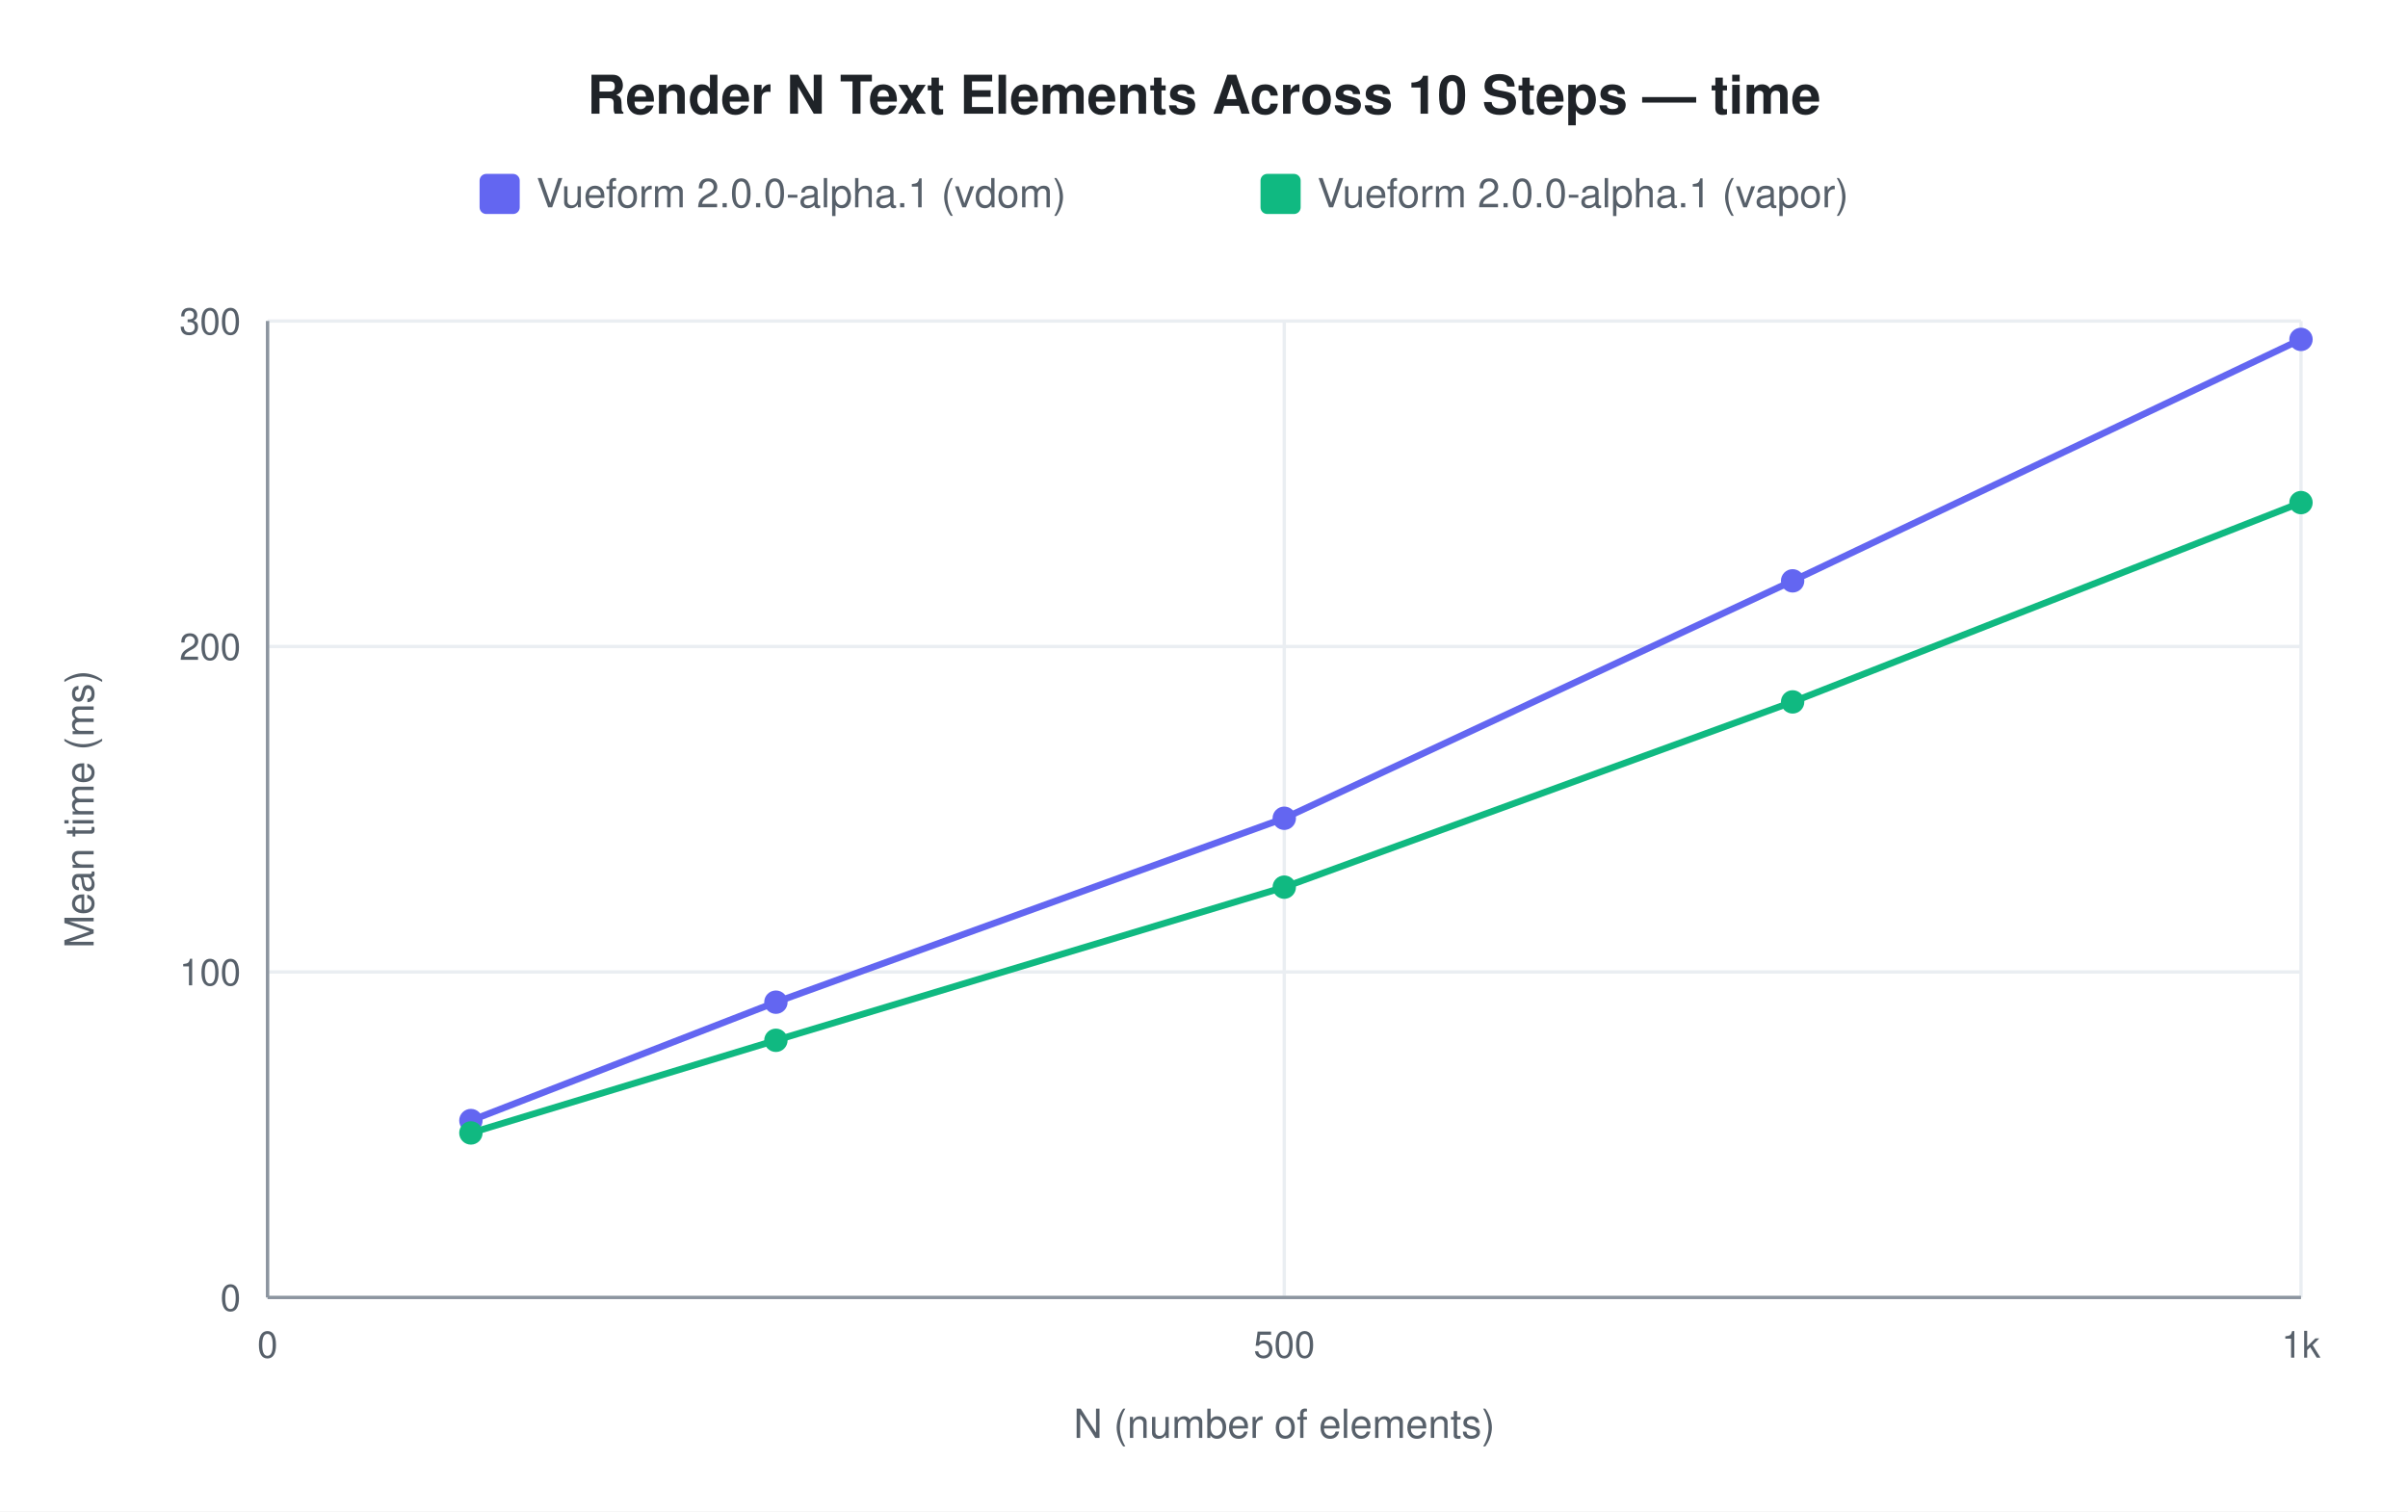
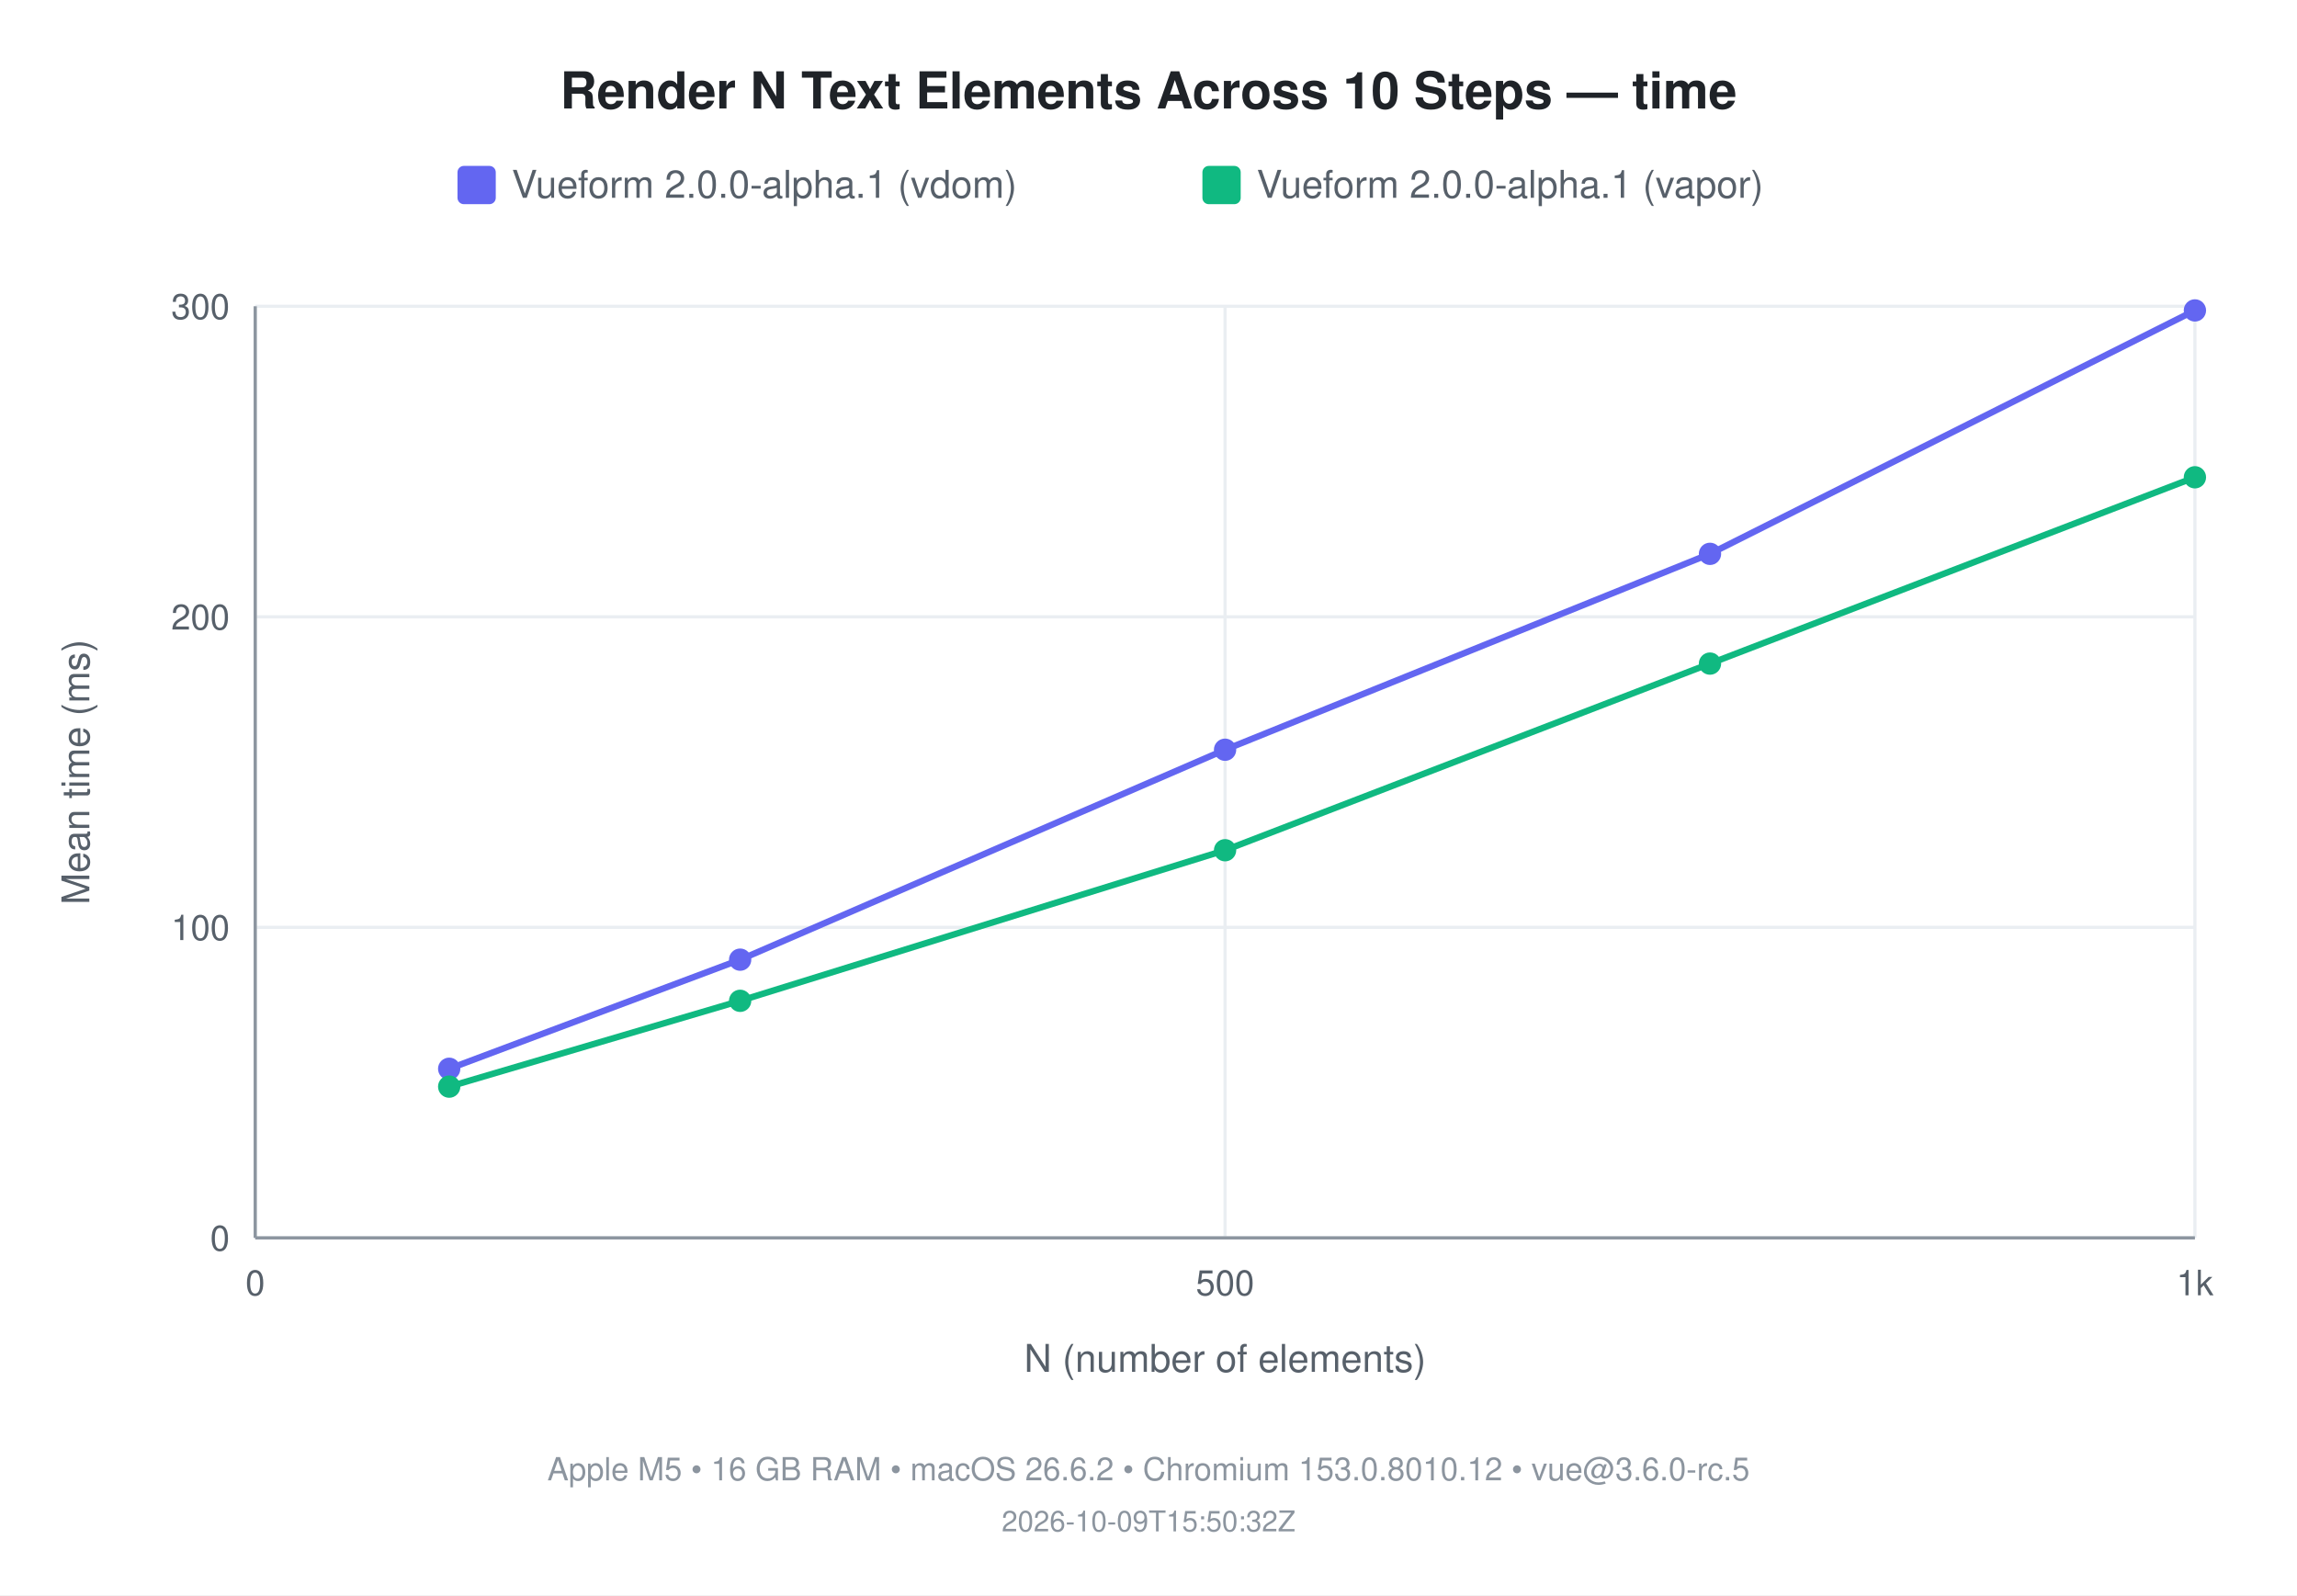
- <svg xmlns="http://www.w3.org/2000/svg" width="720" height="452" viewBox="0 0 720 452" font-family="-apple-system, 'Segoe UI', Helvetica, Arial, sans-serif">
-   <rect width="720" height="452" fill="#ffffff" />
+ <svg xmlns="http://www.w3.org/2000/svg" width="720" height="500" viewBox="0 0 720 500" font-family="-apple-system, 'Segoe UI', Helvetica, Arial, sans-serif">
+   <rect width="720" height="500" fill="#ffffff" />
  <text x="360" y="34" font-size="16" font-weight="600" fill="#1f2328" text-anchor="middle">Render N Text Elements Across 10 Steps — time</text>
  <rect x="143.4" y="52" width="12" height="12" rx="2" fill="#6366f1" />
  <text x="160.4" y="62" font-size="12" fill="#57606a">Vueform 2.0.0-alpha.1 (vdom)</text>
  <rect x="376.9" y="52" width="12" height="12" rx="2" fill="#10b981" />
  <text x="393.9" y="62" font-size="12" fill="#57606a">Vueform 2.0.0-alpha.1 (vapor)</text>
  <line x1="80" y1="388" x2="688" y2="388" stroke="#eaeef2" stroke-width="1" />
  <text x="72" y="392" font-size="11" fill="#57606a" text-anchor="end">0</text>
  <line x1="80" y1="290.667" x2="688" y2="290.667" stroke="#eaeef2" stroke-width="1" />
  <text x="72" y="294.667" font-size="11" fill="#57606a" text-anchor="end">100</text>
  <line x1="80" y1="193.333" x2="688" y2="193.333" stroke="#eaeef2" stroke-width="1" />
  <text x="72" y="197.333" font-size="11" fill="#57606a" text-anchor="end">200</text>
  <line x1="80" y1="96" x2="688" y2="96" stroke="#eaeef2" stroke-width="1" />
  <text x="72" y="100" font-size="11" fill="#57606a" text-anchor="end">300</text>
  <line x1="80" y1="96" x2="80" y2="388" stroke="#eaeef2" stroke-width="1" />
  <text x="80" y="406" font-size="11" fill="#57606a" text-anchor="middle">0</text>
  <line x1="384" y1="96" x2="384" y2="388" stroke="#eaeef2" stroke-width="1" />
  <text x="384" y="406" font-size="11" fill="#57606a" text-anchor="middle">500</text>
  <line x1="688" y1="96" x2="688" y2="388" stroke="#eaeef2" stroke-width="1" />
  <text x="688" y="406" font-size="11" fill="#57606a" text-anchor="middle">1k</text>
  <line x1="80" y1="388" x2="688" y2="388" stroke="#8c959f" stroke-width="1" />
  <line x1="80" y1="96" x2="80" y2="388" stroke="#8c959f" stroke-width="1" />
  <text x="384" y="430" font-size="12" fill="#57606a" text-anchor="middle">N (number of elements)</text>
  <text x="28" y="242" font-size="12" fill="#57606a" text-anchor="middle" transform="rotate(-90 28 242)">Mean time (ms)</text>
-   <polyline points="140.8,335.1 232.0,299.7 384.0,244.7 536.0,173.7 688.0,101.5" fill="none" stroke="#6366f1" stroke-width="2" />
-   <circle cx="140.8" cy="335.1" r="3.5" fill="#6366f1" />
-   <circle cx="232.0" cy="299.7" r="3.5" fill="#6366f1" />
-   <circle cx="384.0" cy="244.7" r="3.5" fill="#6366f1" />
-   <circle cx="536.0" cy="173.7" r="3.5" fill="#6366f1" />
-   <circle cx="688.0" cy="101.5" r="3.5" fill="#6366f1" />
-   <polyline points="140.8,338.8 232.0,311.1 384.0,265.3 536.0,209.9 688.0,150.3" fill="none" stroke="#10b981" stroke-width="2" />
-   <circle cx="140.8" cy="338.8" r="3.5" fill="#10b981" />
-   <circle cx="232.0" cy="311.1" r="3.5" fill="#10b981" />
-   <circle cx="384.0" cy="265.3" r="3.5" fill="#10b981" />
-   <circle cx="536.0" cy="209.9" r="3.5" fill="#10b981" />
-   <circle cx="688.0" cy="150.3" r="3.5" fill="#10b981" />
+   <text x="360" y="464" font-size="10" fill="#8c959f" text-anchor="middle">Apple M5 • 16 GB RAM • macOS 26.6.2 • Chromium 153.0.8010.12 • vue@3.6.0-rc.5</text>
+   <text x="360" y="480" font-size="9" fill="#8c959f" text-anchor="middle">2026-10-09T15:50:32Z</text>
+   <polyline points="140.8,335.0 232.0,300.8 384.0,235.0 536.0,173.6 688.0,97.3" fill="none" stroke="#6366f1" stroke-width="2" />
+   <circle cx="140.8" cy="335.0" r="3.5" fill="#6366f1" />
+   <circle cx="232.0" cy="300.8" r="3.5" fill="#6366f1" />
+   <circle cx="384.0" cy="235.0" r="3.5" fill="#6366f1" />
+   <circle cx="536.0" cy="173.6" r="3.5" fill="#6366f1" />
+   <circle cx="688.0" cy="97.3" r="3.5" fill="#6366f1" />
+   <polyline points="140.8,340.6 232.0,313.7 384.0,266.5 536.0,208.0 688.0,149.6" fill="none" stroke="#10b981" stroke-width="2" />
+   <circle cx="140.8" cy="340.6" r="3.5" fill="#10b981" />
+   <circle cx="232.0" cy="313.7" r="3.5" fill="#10b981" />
+   <circle cx="384.0" cy="266.5" r="3.5" fill="#10b981" />
+   <circle cx="536.0" cy="208.0" r="3.5" fill="#10b981" />
+   <circle cx="688.0" cy="149.6" r="3.5" fill="#10b981" />
</svg>
